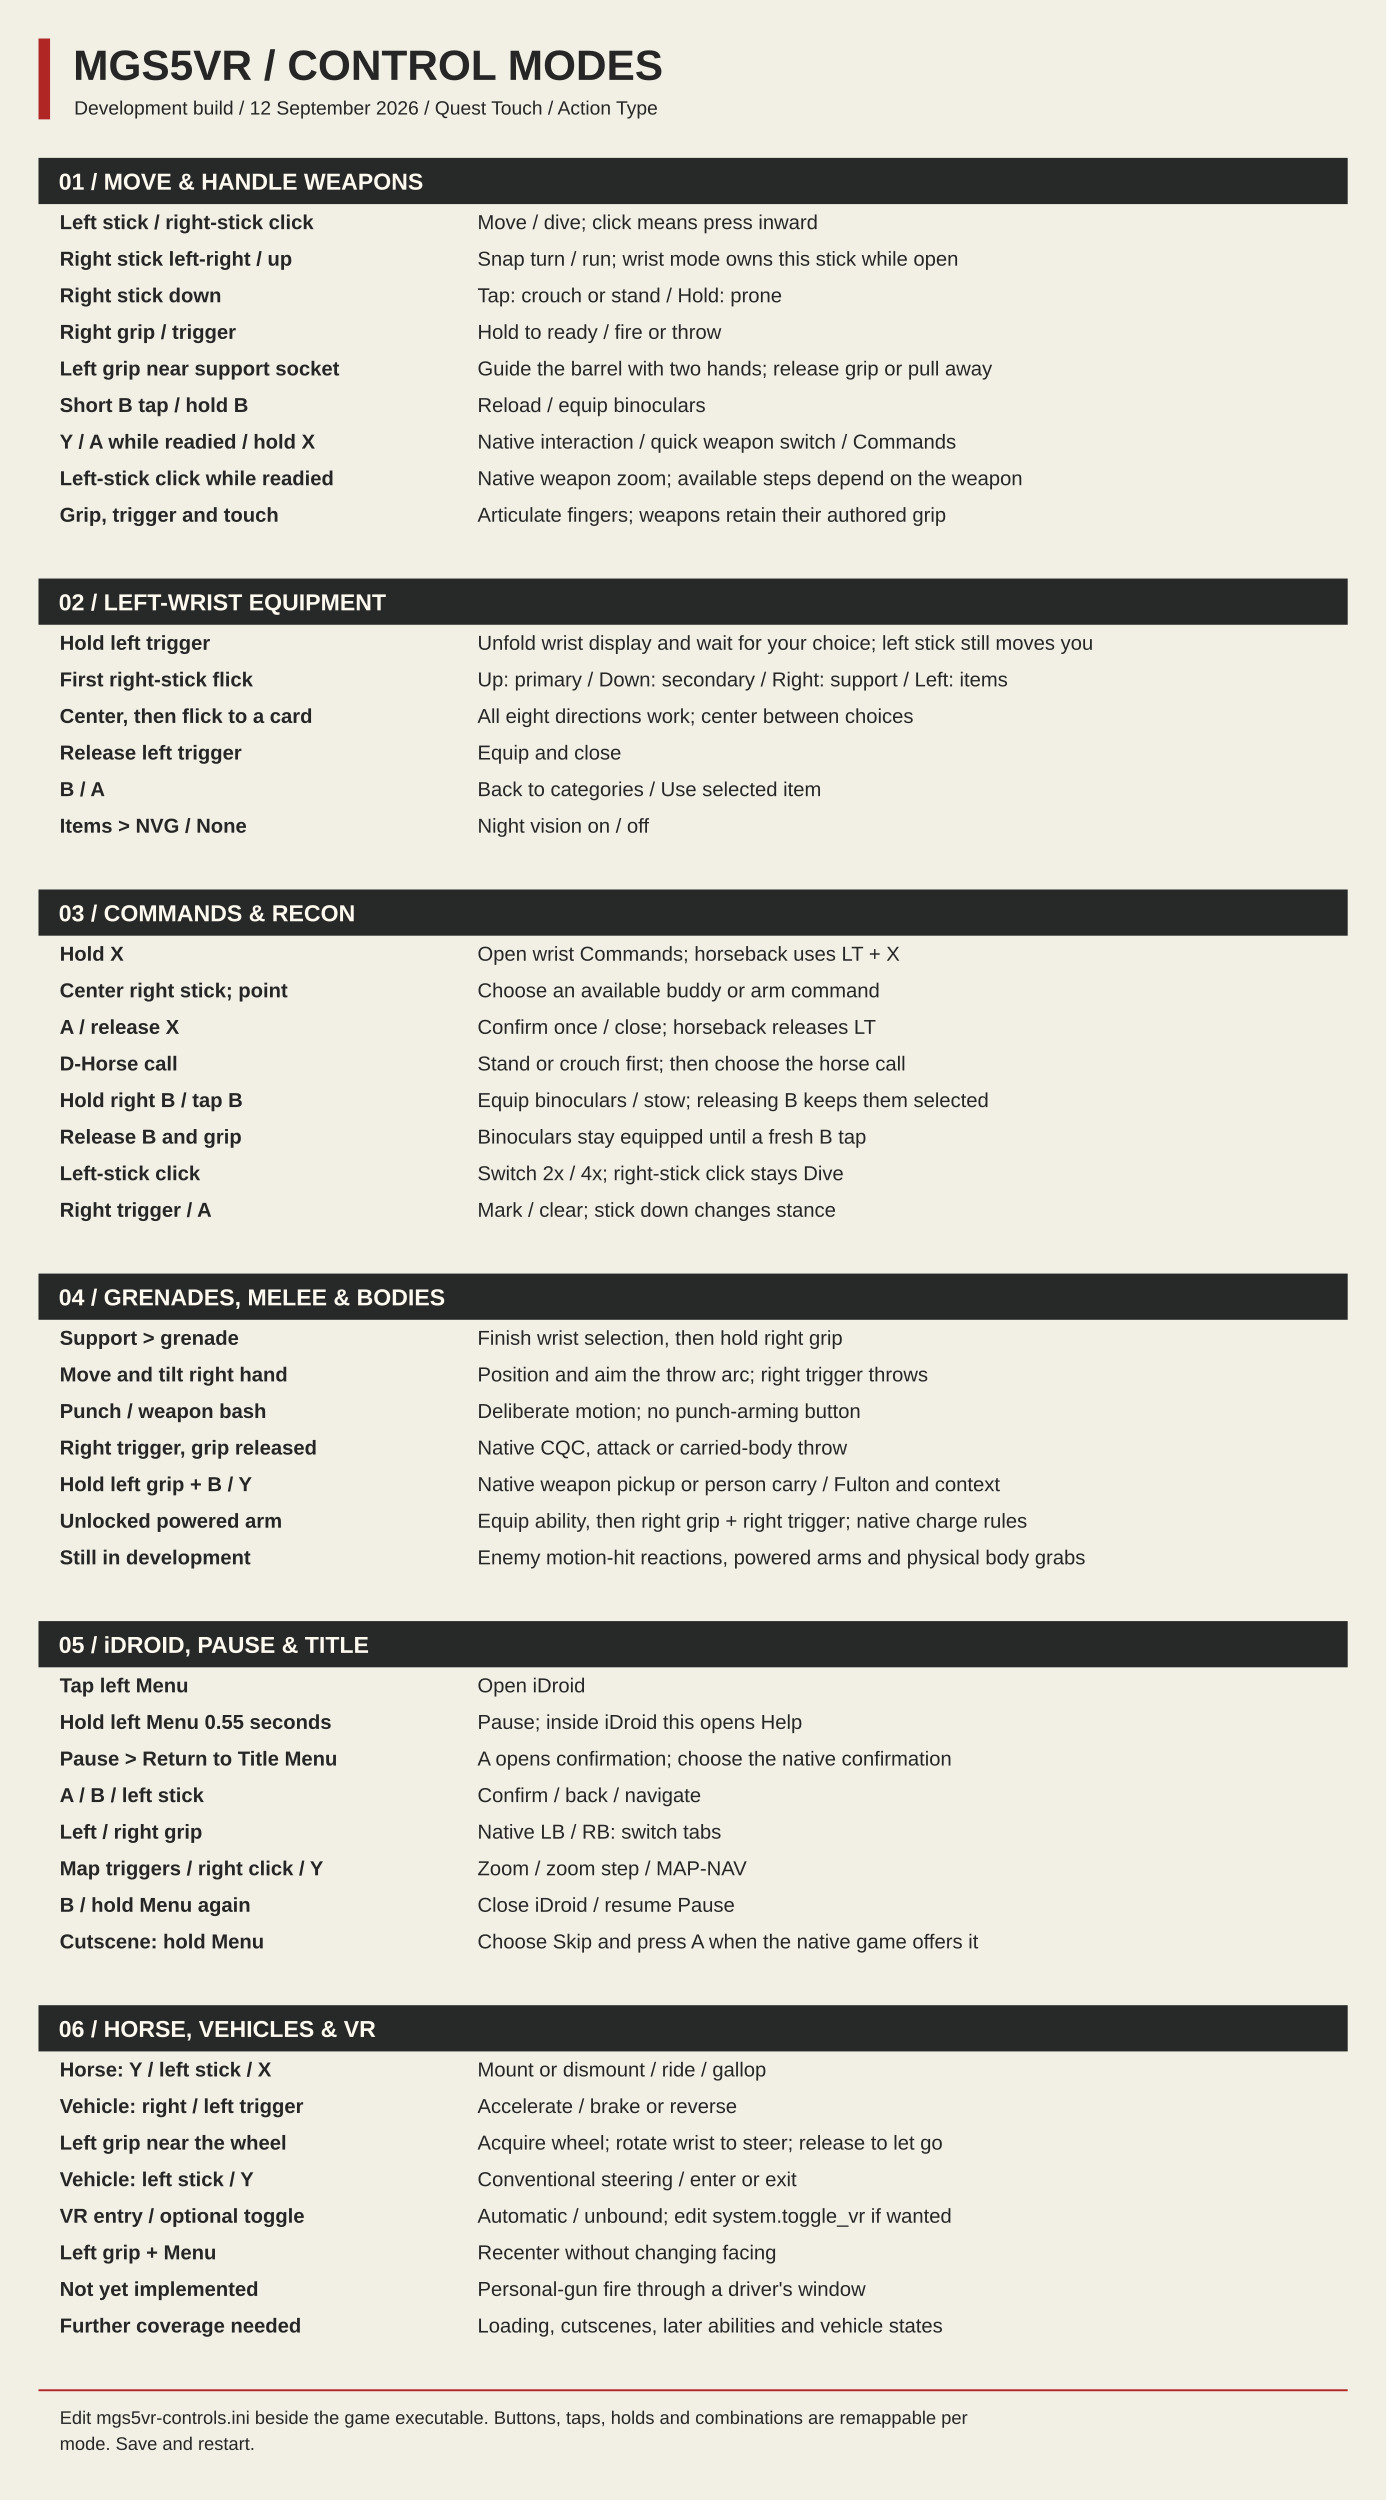
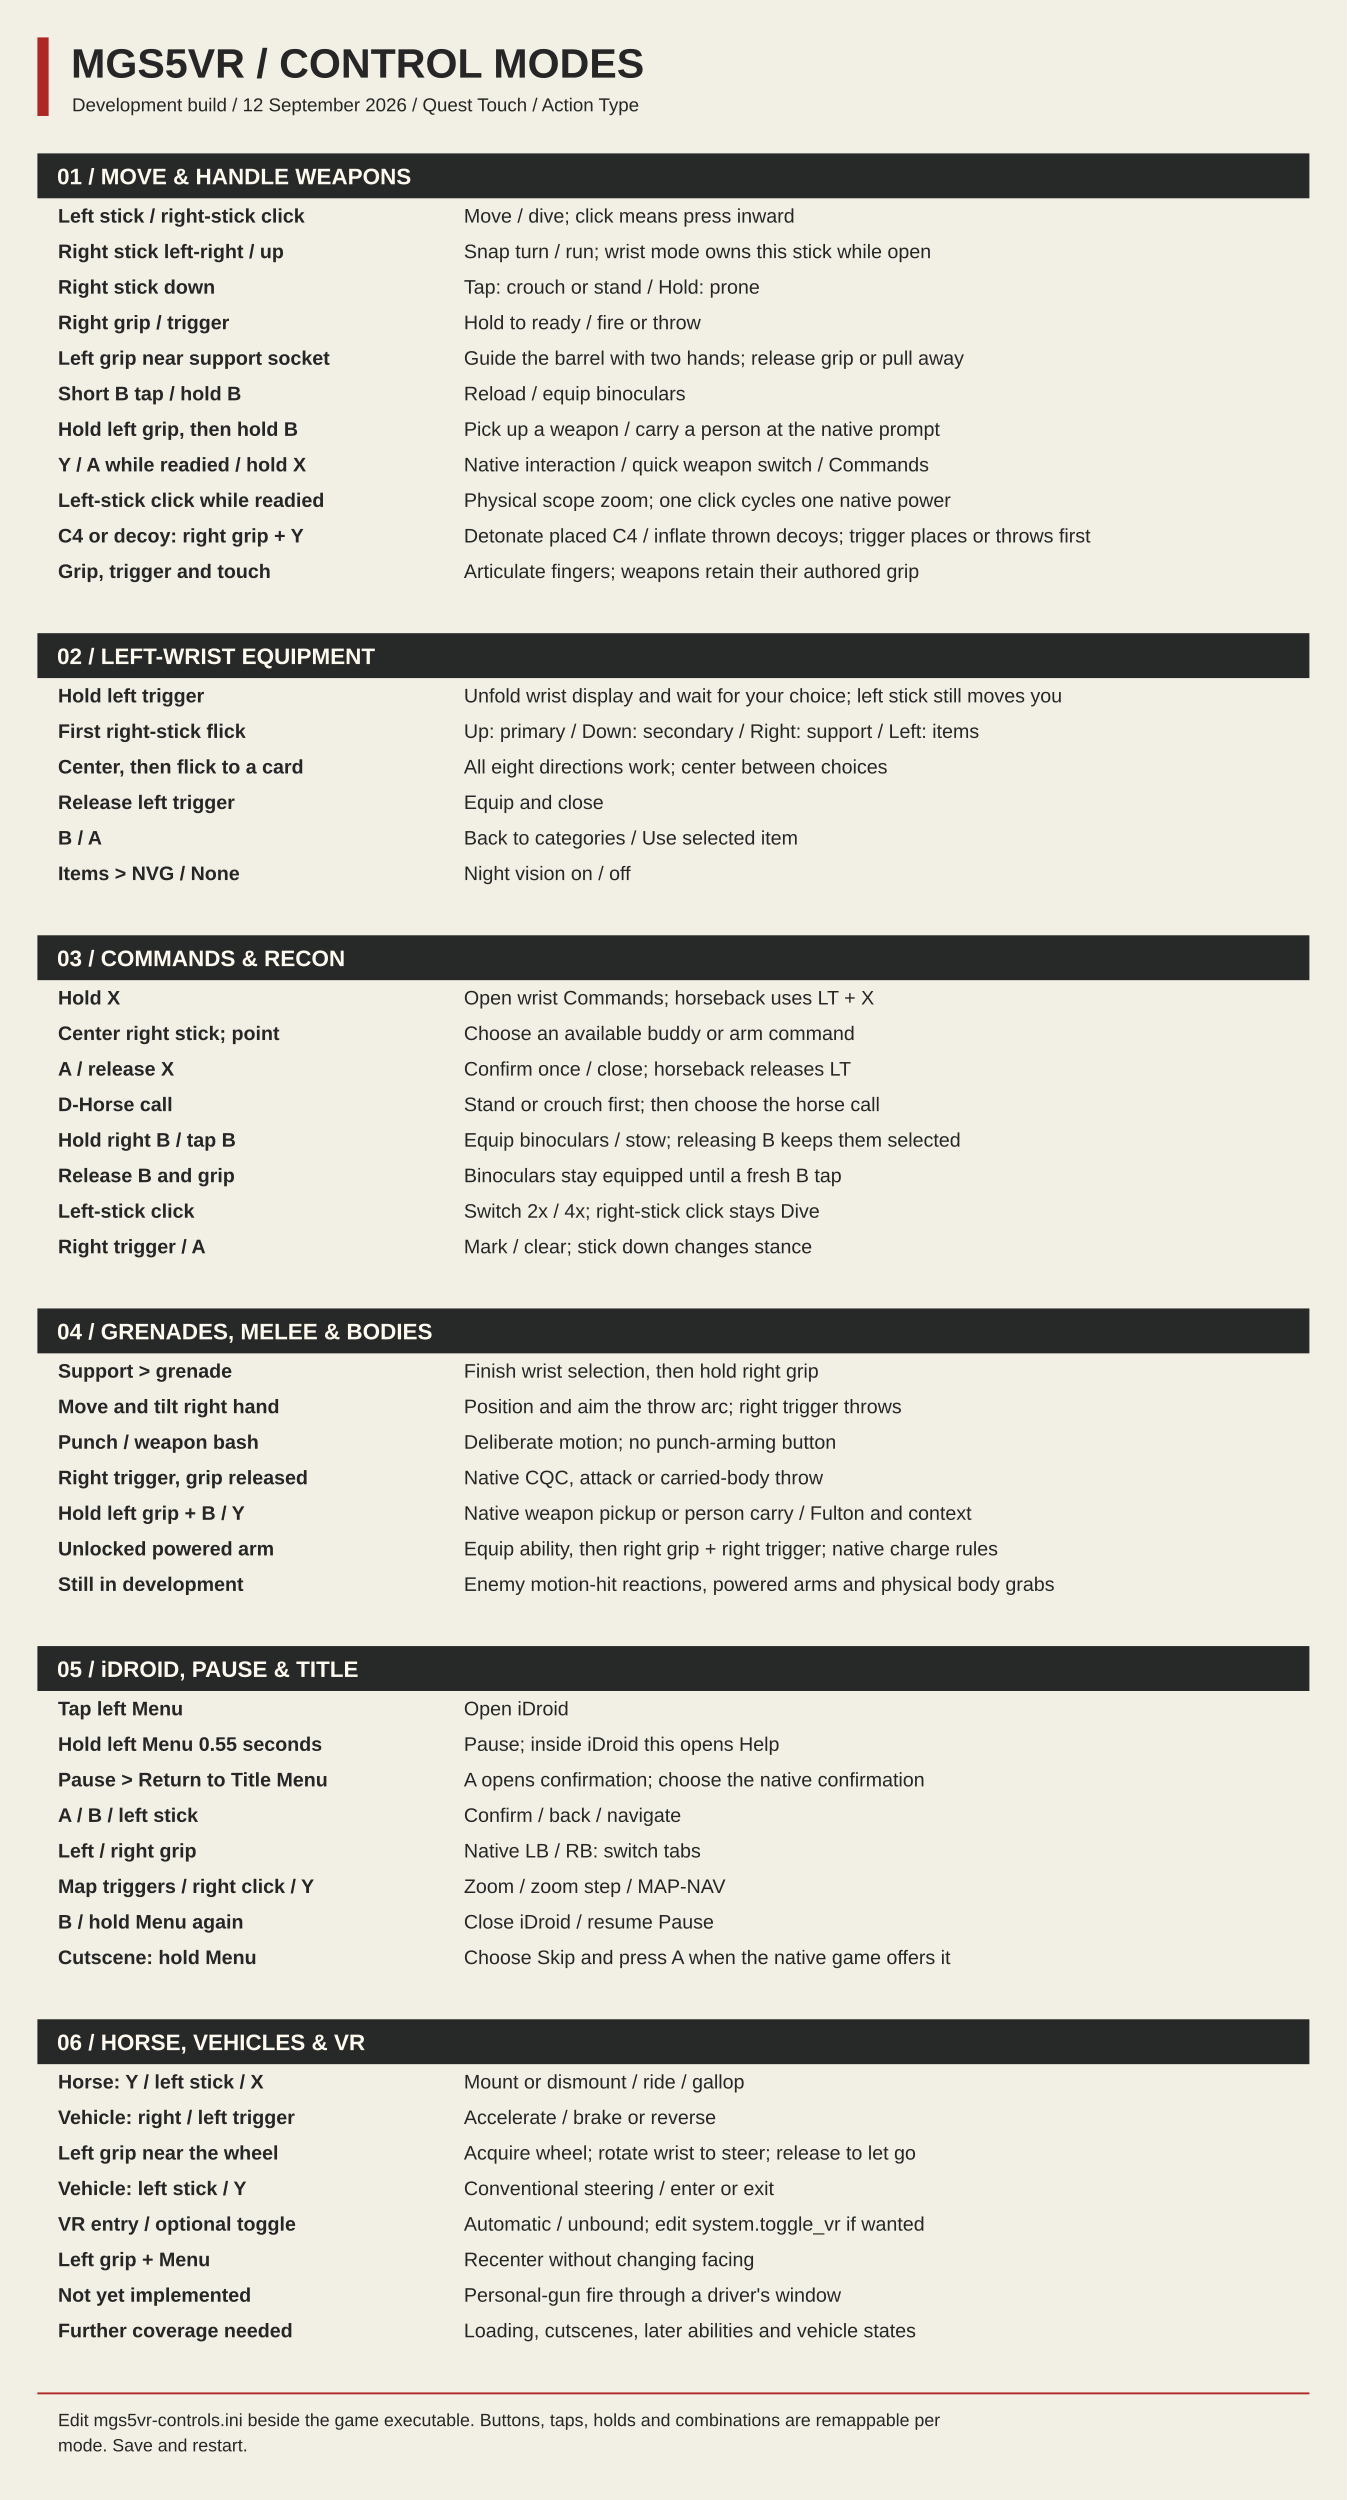
- <svg xmlns="http://www.w3.org/2000/svg" width="1440" height="2597" viewBox="0 0 1440 2597" role="img" aria-labelledby="title desc">
+ <svg xmlns="http://www.w3.org/2000/svg" width="1440" height="2673" viewBox="0 0 1440 2673" role="img" aria-labelledby="title desc">
  <g font-family="Arial, Helvetica, sans-serif">
    <rect x="0" y="0" width="1440" height="3000" fill="#f2efe5" />
    <rect x="40" y="40" width="12" height="84" fill="#af2624" />
    <text x="76" y="83" font-size="44" font-weight="900" fill="#252625">MGS5VR / CONTROL MODES</text>
    <text x="77" y="119" font-size="20" font-weight="400" fill="#252625">Development build / 12 September 2026 / Quest Touch / Action Type</text>
    <rect x="40" y="164" width="1360" height="48" fill="#272928" />
    <text x="61" y="197" font-size="24" font-weight="800" fill="#fffaf0">01 / MOVE &amp; HANDLE WEAPONS</text>
    <text x="62" y="238" font-size="21" font-weight="700" fill="#252625">Left stick / right-stick click</text>
    <text x="496" y="238" font-size="21" font-weight="400" fill="#252625">Move / dive; click means press inward</text>
    <text x="62" y="276" font-size="21" font-weight="700" fill="#252625">Right stick left-right / up</text>
    <text x="496" y="276" font-size="21" font-weight="400" fill="#252625">Snap turn / run; wrist mode owns this stick while open</text>
    <text x="62" y="314" font-size="21" font-weight="700" fill="#252625">Right stick down</text>
    <text x="496" y="314" font-size="21" font-weight="400" fill="#252625">Tap: crouch or stand / Hold: prone</text>
    <text x="62" y="352" font-size="21" font-weight="700" fill="#252625">Right grip / trigger</text>
    <text x="496" y="352" font-size="21" font-weight="400" fill="#252625">Hold to ready / fire or throw</text>
    <text x="62" y="390" font-size="21" font-weight="700" fill="#252625">Left grip near support socket</text>
    <text x="496" y="390" font-size="21" font-weight="400" fill="#252625">Guide the barrel with two hands; release grip or pull away</text>
    <text x="62" y="428" font-size="21" font-weight="700" fill="#252625">Short B tap / hold B</text>
    <text x="496" y="428" font-size="21" font-weight="400" fill="#252625">Reload / equip binoculars</text>
-     <text x="62" y="466" font-size="21" font-weight="700" fill="#252625">Y / A while readied / hold X</text>
-     <text x="496" y="466" font-size="21" font-weight="400" fill="#252625">Native interaction / quick weapon switch / Commands</text>
-     <text x="62" y="504" font-size="21" font-weight="700" fill="#252625">Left-stick click while readied</text>
-     <text x="496" y="504" font-size="21" font-weight="400" fill="#252625">Native weapon zoom; available steps depend on the weapon</text>
-     <text x="62" y="542" font-size="21" font-weight="700" fill="#252625">Grip, trigger and touch</text>
-     <text x="496" y="542" font-size="21" font-weight="400" fill="#252625">Articulate fingers; weapons retain their authored grip</text>
-     <rect x="40" y="601" width="1360" height="48" fill="#272928" />
-     <text x="61" y="634" font-size="24" font-weight="800" fill="#fffaf0">02 / LEFT-WRIST EQUIPMENT</text>
-     <text x="62" y="675" font-size="21" font-weight="700" fill="#252625">Hold left trigger</text>
-     <text x="496" y="675" font-size="21" font-weight="400" fill="#252625">Unfold wrist display and wait for your choice; left stick still moves you</text>
-     <text x="62" y="713" font-size="21" font-weight="700" fill="#252625">First right-stick flick</text>
-     <text x="496" y="713" font-size="21" font-weight="400" fill="#252625">Up: primary / Down: secondary / Right: support / Left: items</text>
-     <text x="62" y="751" font-size="21" font-weight="700" fill="#252625">Center, then flick to a card</text>
-     <text x="496" y="751" font-size="21" font-weight="400" fill="#252625">All eight directions work; center between choices</text>
-     <text x="62" y="789" font-size="21" font-weight="700" fill="#252625">Release left trigger</text>
-     <text x="496" y="789" font-size="21" font-weight="400" fill="#252625">Equip and close</text>
-     <text x="62" y="827" font-size="21" font-weight="700" fill="#252625">B / A</text>
-     <text x="496" y="827" font-size="21" font-weight="400" fill="#252625">Back to categories / Use selected item</text>
-     <text x="62" y="865" font-size="21" font-weight="700" fill="#252625">Items &gt; NVG / None</text>
-     <text x="496" y="865" font-size="21" font-weight="400" fill="#252625">Night vision on / off</text>
-     <rect x="40" y="924" width="1360" height="48" fill="#272928" />
-     <text x="61" y="957" font-size="24" font-weight="800" fill="#fffaf0">03 / COMMANDS &amp; RECON</text>
-     <text x="62" y="998" font-size="21" font-weight="700" fill="#252625">Hold X</text>
-     <text x="496" y="998" font-size="21" font-weight="400" fill="#252625">Open wrist Commands; horseback uses LT + X</text>
-     <text x="62" y="1036" font-size="21" font-weight="700" fill="#252625">Center right stick; point</text>
-     <text x="496" y="1036" font-size="21" font-weight="400" fill="#252625">Choose an available buddy or arm command</text>
-     <text x="62" y="1074" font-size="21" font-weight="700" fill="#252625">A / release X</text>
-     <text x="496" y="1074" font-size="21" font-weight="400" fill="#252625">Confirm once / close; horseback releases LT</text>
-     <text x="62" y="1112" font-size="21" font-weight="700" fill="#252625">D-Horse call</text>
-     <text x="496" y="1112" font-size="21" font-weight="400" fill="#252625">Stand or crouch first; then choose the horse call</text>
-     <text x="62" y="1150" font-size="21" font-weight="700" fill="#252625">Hold right B / tap B</text>
-     <text x="496" y="1150" font-size="21" font-weight="400" fill="#252625">Equip binoculars / stow; releasing B keeps them selected</text>
-     <text x="62" y="1188" font-size="21" font-weight="700" fill="#252625">Release B and grip</text>
-     <text x="496" y="1188" font-size="21" font-weight="400" fill="#252625">Binoculars stay equipped until a fresh B tap</text>
-     <text x="62" y="1226" font-size="21" font-weight="700" fill="#252625">Left-stick click</text>
-     <text x="496" y="1226" font-size="21" font-weight="400" fill="#252625">Switch 2x / 4x; right-stick click stays Dive</text>
-     <text x="62" y="1264" font-size="21" font-weight="700" fill="#252625">Right trigger / A</text>
-     <text x="496" y="1264" font-size="21" font-weight="400" fill="#252625">Mark / clear; stick down changes stance</text>
-     <rect x="40" y="1323" width="1360" height="48" fill="#272928" />
-     <text x="61" y="1356" font-size="24" font-weight="800" fill="#fffaf0">04 / GRENADES, MELEE &amp; BODIES</text>
-     <text x="62" y="1397" font-size="21" font-weight="700" fill="#252625">Support &gt; grenade</text>
-     <text x="496" y="1397" font-size="21" font-weight="400" fill="#252625">Finish wrist selection, then hold right grip</text>
-     <text x="62" y="1435" font-size="21" font-weight="700" fill="#252625">Move and tilt right hand</text>
-     <text x="496" y="1435" font-size="21" font-weight="400" fill="#252625">Position and aim the throw arc; right trigger throws</text>
-     <text x="62" y="1473" font-size="21" font-weight="700" fill="#252625">Punch / weapon bash</text>
-     <text x="496" y="1473" font-size="21" font-weight="400" fill="#252625">Deliberate motion; no punch-arming button</text>
-     <text x="62" y="1511" font-size="21" font-weight="700" fill="#252625">Right trigger, grip released</text>
-     <text x="496" y="1511" font-size="21" font-weight="400" fill="#252625">Native CQC, attack or carried-body throw</text>
-     <text x="62" y="1549" font-size="21" font-weight="700" fill="#252625">Hold left grip + B / Y</text>
-     <text x="496" y="1549" font-size="21" font-weight="400" fill="#252625">Native weapon pickup or person carry / Fulton and context</text>
-     <text x="62" y="1587" font-size="21" font-weight="700" fill="#252625">Unlocked powered arm</text>
-     <text x="496" y="1587" font-size="21" font-weight="400" fill="#252625">Equip ability, then right grip + right trigger; native charge rules</text>
-     <text x="62" y="1625" font-size="21" font-weight="700" fill="#252625">Still in development</text>
-     <text x="496" y="1625" font-size="21" font-weight="400" fill="#252625">Enemy motion-hit reactions, powered arms and physical body grabs</text>
-     <rect x="40" y="1684" width="1360" height="48" fill="#272928" />
-     <text x="61" y="1717" font-size="24" font-weight="800" fill="#fffaf0">05 / iDROID, PAUSE &amp; TITLE</text>
-     <text x="62" y="1758" font-size="21" font-weight="700" fill="#252625">Tap left Menu</text>
-     <text x="496" y="1758" font-size="21" font-weight="400" fill="#252625">Open iDroid</text>
-     <text x="62" y="1796" font-size="21" font-weight="700" fill="#252625">Hold left Menu 0.55 seconds</text>
-     <text x="496" y="1796" font-size="21" font-weight="400" fill="#252625">Pause; inside iDroid this opens Help</text>
-     <text x="62" y="1834" font-size="21" font-weight="700" fill="#252625">Pause &gt; Return to Title Menu</text>
-     <text x="496" y="1834" font-size="21" font-weight="400" fill="#252625">A opens confirmation; choose the native confirmation</text>
-     <text x="62" y="1872" font-size="21" font-weight="700" fill="#252625">A / B / left stick</text>
-     <text x="496" y="1872" font-size="21" font-weight="400" fill="#252625">Confirm / back / navigate</text>
-     <text x="62" y="1910" font-size="21" font-weight="700" fill="#252625">Left / right grip</text>
-     <text x="496" y="1910" font-size="21" font-weight="400" fill="#252625">Native LB / RB: switch tabs</text>
-     <text x="62" y="1948" font-size="21" font-weight="700" fill="#252625">Map triggers / right click / Y</text>
-     <text x="496" y="1948" font-size="21" font-weight="400" fill="#252625">Zoom / zoom step / MAP-NAV</text>
-     <text x="62" y="1986" font-size="21" font-weight="700" fill="#252625">B / hold Menu again</text>
-     <text x="496" y="1986" font-size="21" font-weight="400" fill="#252625">Close iDroid / resume Pause</text>
-     <text x="62" y="2024" font-size="21" font-weight="700" fill="#252625">Cutscene: hold Menu</text>
-     <text x="496" y="2024" font-size="21" font-weight="400" fill="#252625">Choose Skip and press A when the native game offers it</text>
-     <rect x="40" y="2083" width="1360" height="48" fill="#272928" />
-     <text x="61" y="2116" font-size="24" font-weight="800" fill="#fffaf0">06 / HORSE, VEHICLES &amp; VR</text>
-     <text x="62" y="2157" font-size="21" font-weight="700" fill="#252625">Horse: Y / left stick / X</text>
-     <text x="496" y="2157" font-size="21" font-weight="400" fill="#252625">Mount or dismount / ride / gallop</text>
-     <text x="62" y="2195" font-size="21" font-weight="700" fill="#252625">Vehicle: right / left trigger</text>
-     <text x="496" y="2195" font-size="21" font-weight="400" fill="#252625">Accelerate / brake or reverse</text>
-     <text x="62" y="2233" font-size="21" font-weight="700" fill="#252625">Left grip near the wheel</text>
-     <text x="496" y="2233" font-size="21" font-weight="400" fill="#252625">Acquire wheel; rotate wrist to steer; release to let go</text>
-     <text x="62" y="2271" font-size="21" font-weight="700" fill="#252625">Vehicle: left stick / Y</text>
-     <text x="496" y="2271" font-size="21" font-weight="400" fill="#252625">Conventional steering / enter or exit</text>
-     <text x="62" y="2309" font-size="21" font-weight="700" fill="#252625">VR entry / optional toggle</text>
-     <text x="496" y="2309" font-size="21" font-weight="400" fill="#252625">Automatic / unbound; edit system.toggle_vr if wanted</text>
-     <text x="62" y="2347" font-size="21" font-weight="700" fill="#252625">Left grip + Menu</text>
-     <text x="496" y="2347" font-size="21" font-weight="400" fill="#252625">Recenter without changing facing</text>
-     <text x="62" y="2385" font-size="21" font-weight="700" fill="#252625">Not yet implemented</text>
-     <text x="496" y="2385" font-size="21" font-weight="400" fill="#252625">Personal-gun fire through a driver's window</text>
-     <text x="62" y="2423" font-size="21" font-weight="700" fill="#252625">Further coverage needed</text>
-     <text x="496" y="2423" font-size="21" font-weight="400" fill="#252625">Loading, cutscenes, later abilities and vehicle states</text>
-     <rect x="40" y="2482" width="1360" height="2" fill="#af2624" />
-     <text x="62" y="2518" font-size="19" font-weight="400" fill="#252625">Edit mgs5vr-controls.ini beside the game executable. Buttons, taps, holds and combinations are remappable per</text>
-     <text x="62" y="2545" font-size="19" font-weight="400" fill="#252625">mode. Save and restart.</text>
+     <text x="62" y="466" font-size="21" font-weight="700" fill="#252625">Hold left grip, then hold B</text>
+     <text x="496" y="466" font-size="21" font-weight="400" fill="#252625">Pick up a weapon / carry a person at the native prompt</text>
+     <text x="62" y="504" font-size="21" font-weight="700" fill="#252625">Y / A while readied / hold X</text>
+     <text x="496" y="504" font-size="21" font-weight="400" fill="#252625">Native interaction / quick weapon switch / Commands</text>
+     <text x="62" y="542" font-size="21" font-weight="700" fill="#252625">Left-stick click while readied</text>
+     <text x="496" y="542" font-size="21" font-weight="400" fill="#252625">Physical scope zoom; one click cycles one native power</text>
+     <text x="62" y="580" font-size="21" font-weight="700" fill="#252625">C4 or decoy: right grip + Y</text>
+     <text x="496" y="580" font-size="21" font-weight="400" fill="#252625">Detonate placed C4 / inflate thrown decoys; trigger places or throws first</text>
+     <text x="62" y="618" font-size="21" font-weight="700" fill="#252625">Grip, trigger and touch</text>
+     <text x="496" y="618" font-size="21" font-weight="400" fill="#252625">Articulate fingers; weapons retain their authored grip</text>
+     <rect x="40" y="677" width="1360" height="48" fill="#272928" />
+     <text x="61" y="710" font-size="24" font-weight="800" fill="#fffaf0">02 / LEFT-WRIST EQUIPMENT</text>
+     <text x="62" y="751" font-size="21" font-weight="700" fill="#252625">Hold left trigger</text>
+     <text x="496" y="751" font-size="21" font-weight="400" fill="#252625">Unfold wrist display and wait for your choice; left stick still moves you</text>
+     <text x="62" y="789" font-size="21" font-weight="700" fill="#252625">First right-stick flick</text>
+     <text x="496" y="789" font-size="21" font-weight="400" fill="#252625">Up: primary / Down: secondary / Right: support / Left: items</text>
+     <text x="62" y="827" font-size="21" font-weight="700" fill="#252625">Center, then flick to a card</text>
+     <text x="496" y="827" font-size="21" font-weight="400" fill="#252625">All eight directions work; center between choices</text>
+     <text x="62" y="865" font-size="21" font-weight="700" fill="#252625">Release left trigger</text>
+     <text x="496" y="865" font-size="21" font-weight="400" fill="#252625">Equip and close</text>
+     <text x="62" y="903" font-size="21" font-weight="700" fill="#252625">B / A</text>
+     <text x="496" y="903" font-size="21" font-weight="400" fill="#252625">Back to categories / Use selected item</text>
+     <text x="62" y="941" font-size="21" font-weight="700" fill="#252625">Items &gt; NVG / None</text>
+     <text x="496" y="941" font-size="21" font-weight="400" fill="#252625">Night vision on / off</text>
+     <rect x="40" y="1000" width="1360" height="48" fill="#272928" />
+     <text x="61" y="1033" font-size="24" font-weight="800" fill="#fffaf0">03 / COMMANDS &amp; RECON</text>
+     <text x="62" y="1074" font-size="21" font-weight="700" fill="#252625">Hold X</text>
+     <text x="496" y="1074" font-size="21" font-weight="400" fill="#252625">Open wrist Commands; horseback uses LT + X</text>
+     <text x="62" y="1112" font-size="21" font-weight="700" fill="#252625">Center right stick; point</text>
+     <text x="496" y="1112" font-size="21" font-weight="400" fill="#252625">Choose an available buddy or arm command</text>
+     <text x="62" y="1150" font-size="21" font-weight="700" fill="#252625">A / release X</text>
+     <text x="496" y="1150" font-size="21" font-weight="400" fill="#252625">Confirm once / close; horseback releases LT</text>
+     <text x="62" y="1188" font-size="21" font-weight="700" fill="#252625">D-Horse call</text>
+     <text x="496" y="1188" font-size="21" font-weight="400" fill="#252625">Stand or crouch first; then choose the horse call</text>
+     <text x="62" y="1226" font-size="21" font-weight="700" fill="#252625">Hold right B / tap B</text>
+     <text x="496" y="1226" font-size="21" font-weight="400" fill="#252625">Equip binoculars / stow; releasing B keeps them selected</text>
+     <text x="62" y="1264" font-size="21" font-weight="700" fill="#252625">Release B and grip</text>
+     <text x="496" y="1264" font-size="21" font-weight="400" fill="#252625">Binoculars stay equipped until a fresh B tap</text>
+     <text x="62" y="1302" font-size="21" font-weight="700" fill="#252625">Left-stick click</text>
+     <text x="496" y="1302" font-size="21" font-weight="400" fill="#252625">Switch 2x / 4x; right-stick click stays Dive</text>
+     <text x="62" y="1340" font-size="21" font-weight="700" fill="#252625">Right trigger / A</text>
+     <text x="496" y="1340" font-size="21" font-weight="400" fill="#252625">Mark / clear; stick down changes stance</text>
+     <rect x="40" y="1399" width="1360" height="48" fill="#272928" />
+     <text x="61" y="1432" font-size="24" font-weight="800" fill="#fffaf0">04 / GRENADES, MELEE &amp; BODIES</text>
+     <text x="62" y="1473" font-size="21" font-weight="700" fill="#252625">Support &gt; grenade</text>
+     <text x="496" y="1473" font-size="21" font-weight="400" fill="#252625">Finish wrist selection, then hold right grip</text>
+     <text x="62" y="1511" font-size="21" font-weight="700" fill="#252625">Move and tilt right hand</text>
+     <text x="496" y="1511" font-size="21" font-weight="400" fill="#252625">Position and aim the throw arc; right trigger throws</text>
+     <text x="62" y="1549" font-size="21" font-weight="700" fill="#252625">Punch / weapon bash</text>
+     <text x="496" y="1549" font-size="21" font-weight="400" fill="#252625">Deliberate motion; no punch-arming button</text>
+     <text x="62" y="1587" font-size="21" font-weight="700" fill="#252625">Right trigger, grip released</text>
+     <text x="496" y="1587" font-size="21" font-weight="400" fill="#252625">Native CQC, attack or carried-body throw</text>
+     <text x="62" y="1625" font-size="21" font-weight="700" fill="#252625">Hold left grip + B / Y</text>
+     <text x="496" y="1625" font-size="21" font-weight="400" fill="#252625">Native weapon pickup or person carry / Fulton and context</text>
+     <text x="62" y="1663" font-size="21" font-weight="700" fill="#252625">Unlocked powered arm</text>
+     <text x="496" y="1663" font-size="21" font-weight="400" fill="#252625">Equip ability, then right grip + right trigger; native charge rules</text>
+     <text x="62" y="1701" font-size="21" font-weight="700" fill="#252625">Still in development</text>
+     <text x="496" y="1701" font-size="21" font-weight="400" fill="#252625">Enemy motion-hit reactions, powered arms and physical body grabs</text>
+     <rect x="40" y="1760" width="1360" height="48" fill="#272928" />
+     <text x="61" y="1793" font-size="24" font-weight="800" fill="#fffaf0">05 / iDROID, PAUSE &amp; TITLE</text>
+     <text x="62" y="1834" font-size="21" font-weight="700" fill="#252625">Tap left Menu</text>
+     <text x="496" y="1834" font-size="21" font-weight="400" fill="#252625">Open iDroid</text>
+     <text x="62" y="1872" font-size="21" font-weight="700" fill="#252625">Hold left Menu 0.55 seconds</text>
+     <text x="496" y="1872" font-size="21" font-weight="400" fill="#252625">Pause; inside iDroid this opens Help</text>
+     <text x="62" y="1910" font-size="21" font-weight="700" fill="#252625">Pause &gt; Return to Title Menu</text>
+     <text x="496" y="1910" font-size="21" font-weight="400" fill="#252625">A opens confirmation; choose the native confirmation</text>
+     <text x="62" y="1948" font-size="21" font-weight="700" fill="#252625">A / B / left stick</text>
+     <text x="496" y="1948" font-size="21" font-weight="400" fill="#252625">Confirm / back / navigate</text>
+     <text x="62" y="1986" font-size="21" font-weight="700" fill="#252625">Left / right grip</text>
+     <text x="496" y="1986" font-size="21" font-weight="400" fill="#252625">Native LB / RB: switch tabs</text>
+     <text x="62" y="2024" font-size="21" font-weight="700" fill="#252625">Map triggers / right click / Y</text>
+     <text x="496" y="2024" font-size="21" font-weight="400" fill="#252625">Zoom / zoom step / MAP-NAV</text>
+     <text x="62" y="2062" font-size="21" font-weight="700" fill="#252625">B / hold Menu again</text>
+     <text x="496" y="2062" font-size="21" font-weight="400" fill="#252625">Close iDroid / resume Pause</text>
+     <text x="62" y="2100" font-size="21" font-weight="700" fill="#252625">Cutscene: hold Menu</text>
+     <text x="496" y="2100" font-size="21" font-weight="400" fill="#252625">Choose Skip and press A when the native game offers it</text>
+     <rect x="40" y="2159" width="1360" height="48" fill="#272928" />
+     <text x="61" y="2192" font-size="24" font-weight="800" fill="#fffaf0">06 / HORSE, VEHICLES &amp; VR</text>
+     <text x="62" y="2233" font-size="21" font-weight="700" fill="#252625">Horse: Y / left stick / X</text>
+     <text x="496" y="2233" font-size="21" font-weight="400" fill="#252625">Mount or dismount / ride / gallop</text>
+     <text x="62" y="2271" font-size="21" font-weight="700" fill="#252625">Vehicle: right / left trigger</text>
+     <text x="496" y="2271" font-size="21" font-weight="400" fill="#252625">Accelerate / brake or reverse</text>
+     <text x="62" y="2309" font-size="21" font-weight="700" fill="#252625">Left grip near the wheel</text>
+     <text x="496" y="2309" font-size="21" font-weight="400" fill="#252625">Acquire wheel; rotate wrist to steer; release to let go</text>
+     <text x="62" y="2347" font-size="21" font-weight="700" fill="#252625">Vehicle: left stick / Y</text>
+     <text x="496" y="2347" font-size="21" font-weight="400" fill="#252625">Conventional steering / enter or exit</text>
+     <text x="62" y="2385" font-size="21" font-weight="700" fill="#252625">VR entry / optional toggle</text>
+     <text x="496" y="2385" font-size="21" font-weight="400" fill="#252625">Automatic / unbound; edit system.toggle_vr if wanted</text>
+     <text x="62" y="2423" font-size="21" font-weight="700" fill="#252625">Left grip + Menu</text>
+     <text x="496" y="2423" font-size="21" font-weight="400" fill="#252625">Recenter without changing facing</text>
+     <text x="62" y="2461" font-size="21" font-weight="700" fill="#252625">Not yet implemented</text>
+     <text x="496" y="2461" font-size="21" font-weight="400" fill="#252625">Personal-gun fire through a driver's window</text>
+     <text x="62" y="2499" font-size="21" font-weight="700" fill="#252625">Further coverage needed</text>
+     <text x="496" y="2499" font-size="21" font-weight="400" fill="#252625">Loading, cutscenes, later abilities and vehicle states</text>
+     <rect x="40" y="2558" width="1360" height="2" fill="#af2624" />
+     <text x="62" y="2594" font-size="19" font-weight="400" fill="#252625">Edit mgs5vr-controls.ini beside the game executable. Buttons, taps, holds and combinations are remappable per</text>
+     <text x="62" y="2621" font-size="19" font-weight="400" fill="#252625">mode. Save and restart.</text>
  </g>
</svg>
